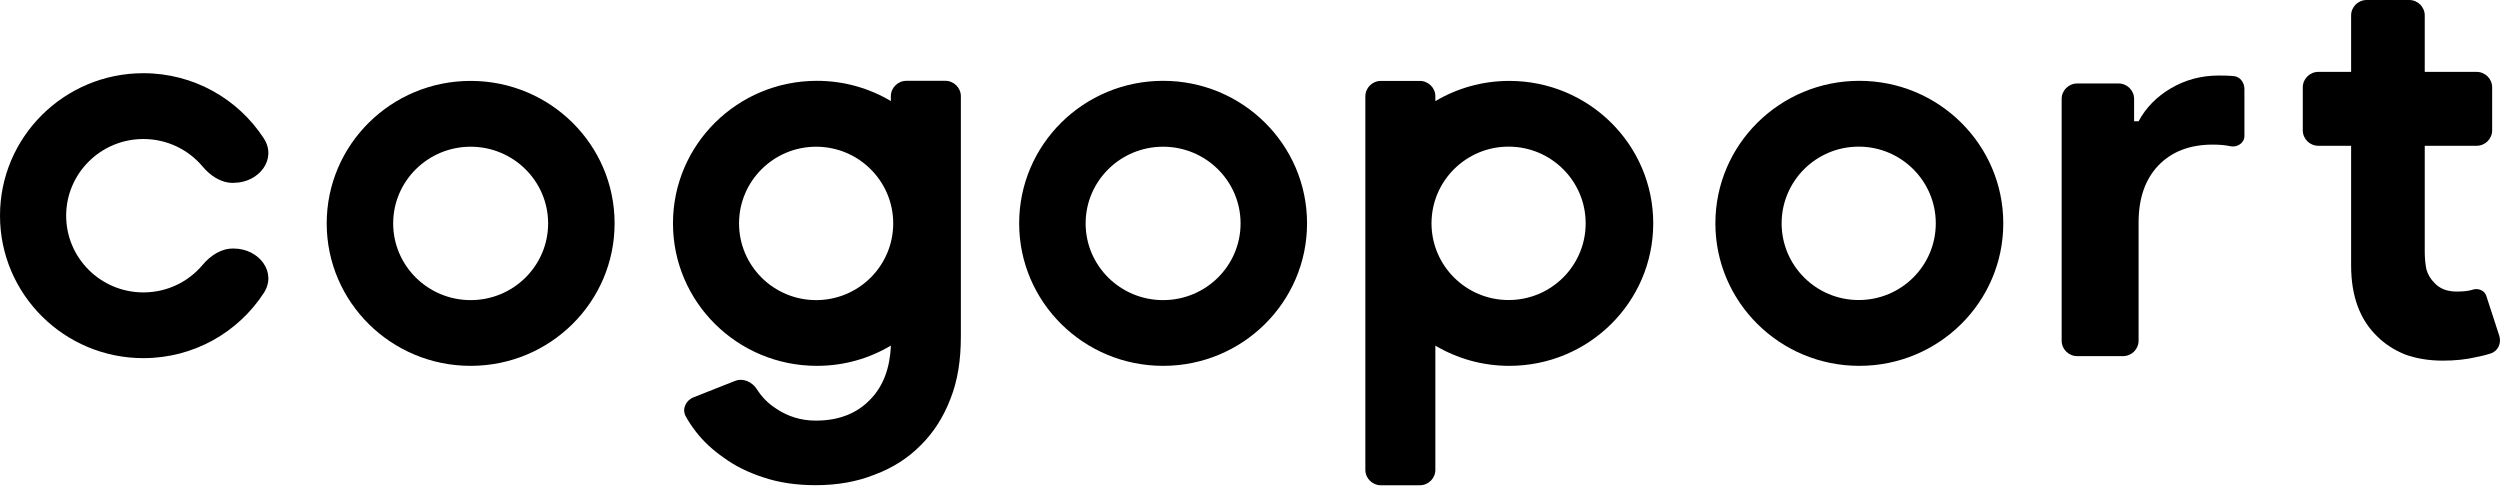
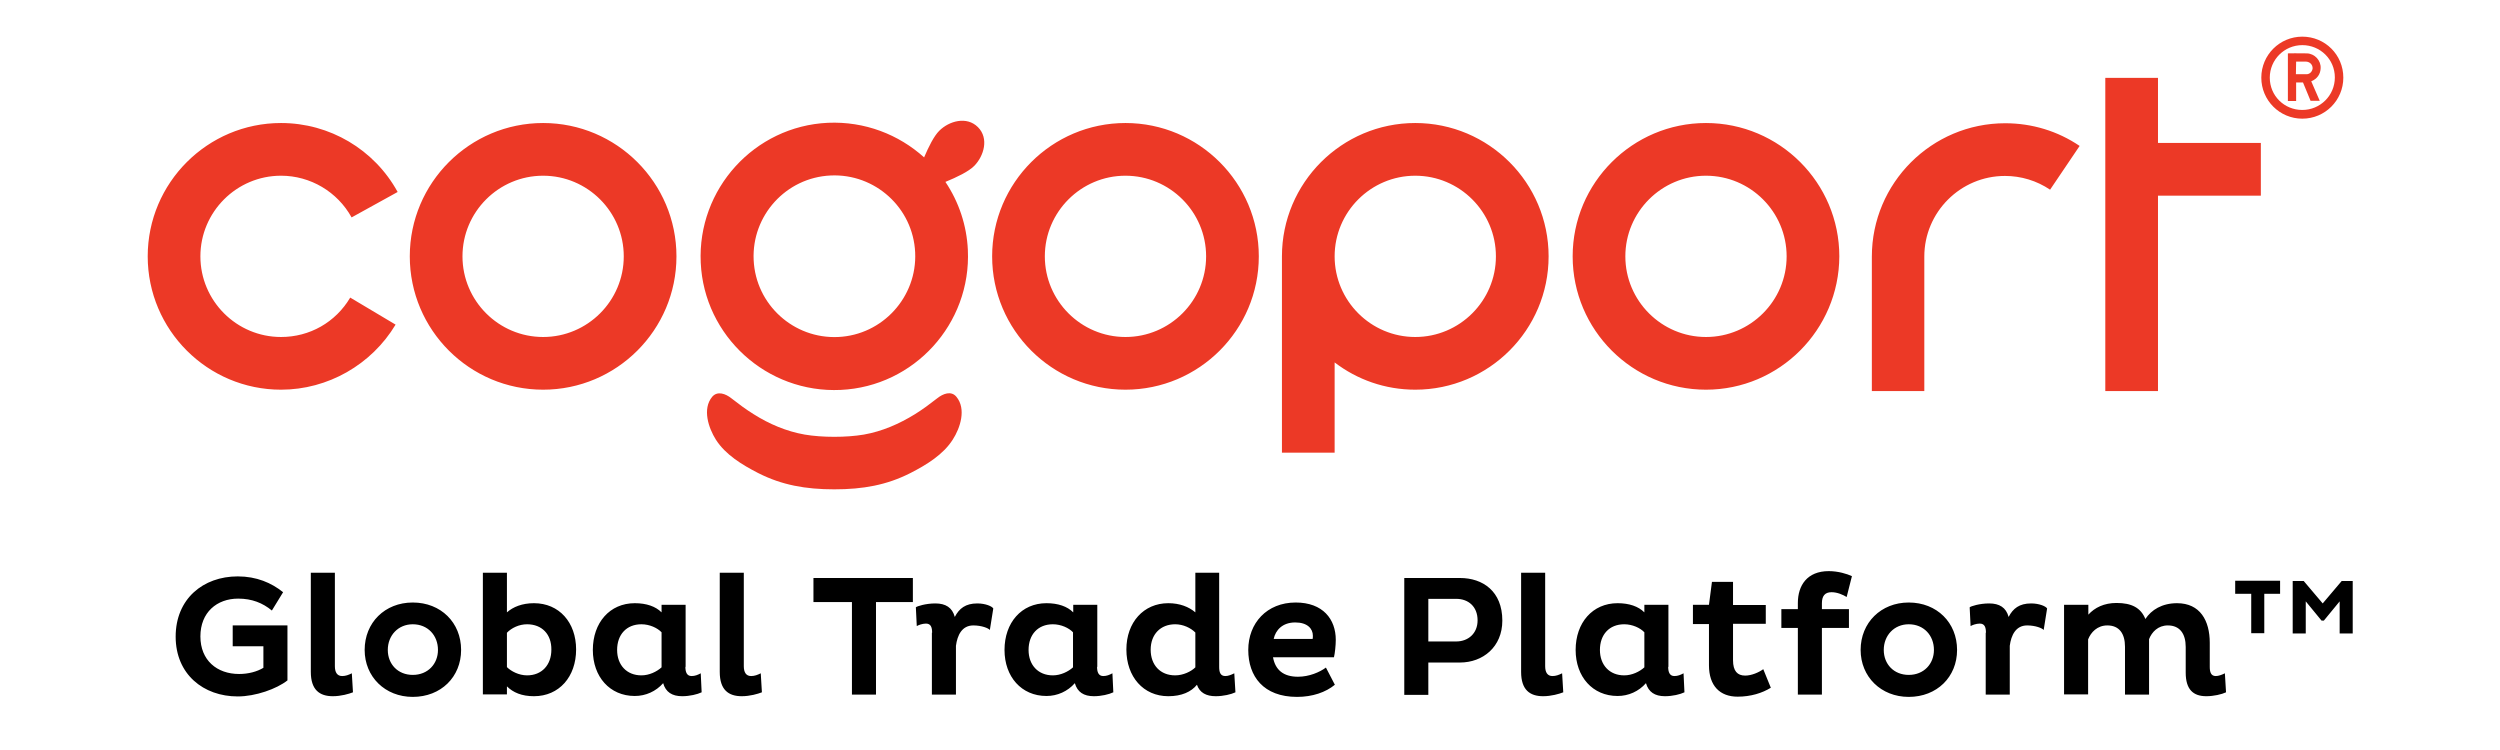
- <svg xmlns="http://www.w3.org/2000/svg" width="407" height="79" viewBox="0 0 407 79" fill="none">
-   <path d="M377.428 23.733H382.762V43.211C382.762 48.226 384.195 52.088 387.06 54.811C388.275 56.014 389.772 56.989 391.55 57.711C393.379 58.37 395.426 58.712 397.677 58.712C399.634 58.712 401.399 58.534 402.986 58.167C403.855 58.002 404.7 57.8 405.505 57.534C406.708 57.141 407.271 55.824 406.874 54.634L404.764 48.15C404.457 47.225 403.344 46.833 402.423 47.2C401.809 47.377 400.99 47.466 399.954 47.466C398.368 47.466 397.153 46.984 396.296 46.022C395.682 45.414 395.259 44.692 395.016 43.844C394.837 42.932 394.748 41.969 394.748 40.944V23.733H403.19C404.584 23.733 405.723 22.606 405.723 21.225V14.209C405.723 12.829 404.584 11.702 403.19 11.702H394.748V2.508C394.748 1.127 393.609 0 392.215 0H385.295C383.9 0 382.762 1.127 382.762 2.508V11.702H377.428C376.034 11.702 374.895 12.829 374.895 14.209V21.225C374.895 22.618 376.034 23.733 377.428 23.733Z" fill="black" />
-   <path d="M38.055 29.761C42.148 29.761 45.154 25.911 42.941 22.517C38.784 16.134 31.557 11.917 23.345 11.917C10.451 11.917 0 22.302 0 35.105C0 47.909 10.451 58.306 23.345 58.306C31.557 58.306 38.784 54.089 42.941 47.706C45.154 44.312 42.148 40.462 38.055 40.462H37.914C35.957 40.462 34.23 41.64 32.977 43.135C30.674 45.87 27.208 47.605 23.345 47.605C16.399 47.605 10.771 42.008 10.771 35.118C10.771 28.229 16.399 22.631 23.345 22.631C27.208 22.631 30.674 24.366 32.977 27.102C34.23 28.596 35.957 29.774 37.914 29.774H38.055V29.761Z" fill="black" />
-   <path fill-rule="evenodd" clip-rule="evenodd" d="M189.354 59.56C202.299 59.56 212.788 49.175 212.788 36.359C212.788 23.543 202.299 13.158 189.354 13.158C176.409 13.158 165.919 23.543 165.919 36.359C165.919 49.175 176.409 59.56 189.354 59.56ZM189.354 48.859C196.325 48.859 201.966 43.261 201.966 36.372C201.966 29.482 196.312 23.885 189.354 23.885C182.382 23.885 176.741 29.482 176.741 36.372C176.741 43.261 182.382 48.859 189.354 48.859Z" fill="black" />
-   <path d="M348.161 19.744H347.432V16.096C347.432 14.716 346.293 13.589 344.899 13.589H338.171C336.776 13.589 335.638 14.716 335.638 16.096V55.47C335.638 56.85 336.776 57.977 338.171 57.977H345.628C347.022 57.977 348.161 56.85 348.161 55.47V36.233C348.161 32.307 349.223 29.229 351.333 26.988C353.508 24.695 356.475 23.543 360.223 23.543C361.375 23.543 362.347 23.631 363.127 23.809C364.214 24.037 365.391 23.277 365.391 22.163V14.501C365.391 13.449 364.713 12.5 363.664 12.386C363.063 12.322 362.244 12.297 361.208 12.297C358.369 12.297 355.759 12.993 353.405 14.387C351.116 15.729 349.363 17.515 348.161 19.744Z" fill="black" />
-   <path fill-rule="evenodd" clip-rule="evenodd" d="M326.134 36.359C326.134 49.175 315.645 59.56 302.7 59.56C289.754 59.56 279.265 49.175 279.265 36.359C279.265 23.543 289.754 13.158 302.7 13.158C315.645 13.158 326.134 23.555 326.134 36.359ZM315.146 36.359C315.146 43.261 309.53 48.846 302.597 48.846C295.664 48.846 290.049 43.248 290.049 36.359C290.049 29.47 295.664 23.872 302.597 23.872C309.517 23.872 315.146 29.47 315.146 36.359Z" fill="black" />
-   <path fill-rule="evenodd" clip-rule="evenodd" d="M76.621 59.56C89.566 59.56 100.056 49.176 100.056 36.359C100.056 23.543 89.566 13.171 76.621 13.171C63.676 13.171 53.187 23.556 53.187 36.372C53.187 49.188 63.689 59.56 76.621 59.56ZM76.621 48.859C83.593 48.859 89.234 43.261 89.234 36.372C89.234 29.483 83.58 23.885 76.621 23.885C69.663 23.885 64.009 29.483 64.009 36.372C64.009 43.261 69.663 48.859 76.621 48.859Z" fill="black" />
-   <path fill-rule="evenodd" clip-rule="evenodd" d="M269.147 36.359C269.147 49.176 258.658 59.56 245.713 59.56C241.313 59.56 237.194 58.357 233.676 56.268V76.493C233.676 77.873 232.538 79 231.144 79H224.812C223.417 79 222.279 77.873 222.279 76.493V15.679C222.279 14.298 223.417 13.171 224.812 13.171H231.144C232.538 13.171 233.676 14.298 233.676 15.679V16.464C237.194 14.374 241.313 13.171 245.713 13.171C258.658 13.171 269.147 23.556 269.147 36.359ZM258.147 36.359C258.147 43.261 252.531 48.846 245.598 48.846C238.665 48.846 233.05 43.249 233.05 36.359C233.05 29.47 238.665 23.872 245.598 23.872C252.531 23.872 258.147 29.47 258.147 36.359Z" fill="black" />
-   <path fill-rule="evenodd" clip-rule="evenodd" d="M132.994 59.56C137.407 59.56 141.526 58.357 145.044 56.255C144.877 59.94 143.79 62.84 141.769 64.942C139.569 67.298 136.588 68.476 132.802 68.476C130.423 68.476 128.261 67.817 126.304 66.487C125.05 65.677 124.027 64.638 123.234 63.385C122.466 62.182 120.995 61.485 119.652 62.017L112.898 64.689C111.645 65.183 110.992 66.589 111.632 67.766C112.092 68.615 112.655 69.451 113.308 70.299C114.523 71.87 116.058 73.288 117.887 74.555C119.716 75.884 121.852 76.936 124.296 77.721C126.803 78.569 129.63 78.987 132.802 78.987C136.345 78.987 139.543 78.417 142.408 77.265C145.338 76.176 147.832 74.58 149.917 72.465C151.989 70.413 153.614 67.88 154.765 64.854C155.929 61.89 156.428 58.547 156.428 54.798V15.666C156.428 14.285 155.29 13.158 153.895 13.158H147.563C146.169 13.158 145.031 14.285 145.031 15.666V16.362V16.451C141.513 14.361 137.394 13.158 132.994 13.158C120.049 13.158 109.56 23.543 109.56 36.359C109.56 49.175 120.049 59.56 132.994 59.56ZM132.866 48.859C139.799 48.859 145.415 43.261 145.415 36.372C145.415 29.482 139.799 23.885 132.866 23.885C125.933 23.885 120.317 29.482 120.317 36.372C120.317 43.261 125.933 48.859 132.866 48.859Z" fill="black" />
+ <svg xmlns="http://www.w3.org/2000/svg" width="120" height="36" viewBox="0 0 862 282" fill="none">
+   <path d="M684.628 147.038h-19.812V96.475c0-27.65 22.482-50.133 50.133-50.133 10.078 0 19.726 2.93 27.995 8.528l-11.112 16.453a30.292 30.292 0 0 0-16.969-5.169c-16.711 0-30.321 13.61-30.321 30.321v50.563h.086ZM66.671 146.521c-27.65 0-50.132-22.482-50.132-50.132S39.02 46.256 66.67 46.256c18.261 0 35.059 9.906 43.845 25.928l-17.314 9.561c-5.34-9.647-15.505-15.677-26.53-15.677-16.712 0-30.322 13.61-30.322 30.32 0 16.712 13.61 30.322 30.321 30.322 10.767 0 20.501-5.513 26.014-14.816l17.055 10.164c-9.044 15.074-25.497 24.463-43.069 24.463ZM165.214 146.521c-27.651 0-50.133-22.482-50.133-50.132s22.482-50.133 50.133-50.133c27.65 0 50.132 22.483 50.132 50.133 0 27.65-22.482 50.132-50.132 50.132Zm0-80.453c-16.711 0-30.321 13.61-30.321 30.32 0 16.712 13.61 30.322 30.321 30.322 16.71 0 30.32-13.61 30.32-30.321 0-16.711-13.61-30.32-30.32-30.32ZM384.177 146.521c-27.65 0-50.132-22.482-50.132-50.132s22.482-50.133 50.132-50.133c27.651 0 50.133 22.483 50.133 50.133 0 27.65-22.482 50.132-50.133 50.132Zm0-80.453c-16.71 0-30.32 13.61-30.32 30.32 0 16.712 13.61 30.322 30.32 30.322 16.711 0 30.321-13.61 30.321-30.321 0-16.711-13.61-30.32-30.321-30.32ZM602.452 146.521c-27.65 0-50.132-22.482-50.132-50.132s22.482-50.133 50.132-50.133c27.651 0 50.133 22.483 50.133 50.133-.086 27.65-22.569 50.132-50.133 50.132Zm0-80.453c-16.711 0-30.321 13.61-30.321 30.32 0 16.712 13.61 30.322 30.321 30.322 16.711 0 30.321-13.61 30.321-30.321 0-16.711-13.61-30.32-30.321-30.32ZM493.142 46.256c-27.65 0-50.132 22.483-50.132 50.133v73.821h19.812v-33.939c8.441 6.46 18.95 10.25 30.32 10.25 27.651 0 50.133-22.482 50.133-50.132s-22.482-50.133-50.133-50.133Zm0 80.454c-16.71 0-30.32-13.61-30.32-30.321 0-16.711 13.61-30.32 30.32-30.32 16.711 0 30.321 13.609 30.321 30.32s-13.61 30.321-30.321 30.321ZM811.079 53.75h-38.676V29.287h-19.812v117.751h19.812V73.562h38.676V53.75ZM328.704 47.807c-4.22-4.221-10.853-2.326-14.557 1.378-1.981 1.981-3.962 5.944-5.685 9.992-9.562-8.614-22.31-13.61-36.178-13.007-27.651 1.292-49.099 24.894-47.807 52.63 1.292 27.651 24.894 49.1 52.63 47.808 27.651-1.293 49.099-24.894 47.807-52.631a49.988 49.988 0 0 0-8.441-25.583c4.393-1.809 8.7-3.876 10.853-6.03 3.618-3.704 5.599-10.336 1.378-14.557ZM276.16 126.71c-16.711.775-31.01-12.146-31.785-28.943-.775-16.71 12.145-31.01 28.942-31.785 16.711-.775 31.01 12.145 31.785 28.942.776 16.711-12.231 31.01-28.942 31.786ZM320.607 149.192c-1.981-2.412-5.082-1.12-7.149.517-2.757 2.153-5.513 4.22-8.442 6.029-5.857 3.618-12.318 6.461-19.209 7.667-6.546 1.119-15.677 1.119-22.223 0-6.891-1.206-13.352-3.963-19.209-7.667-2.929-1.809-5.685-3.876-8.442-6.029-2.067-1.637-5.168-2.843-7.149-.517-3.79 4.565-1.378 11.715 1.378 16.108 3.618 5.685 9.906 9.475 15.763 12.49.086.086.259.086.345.172 8.7 4.393 17.572 6.03 28.426 6.03 10.853 0 19.725-1.637 28.425-6.03.086-.086.259-.086.345-.172 5.857-3.015 12.145-6.805 15.763-12.49 2.843-4.393 5.168-11.543 1.378-16.108ZM821.158 20.07s4.823-.086 7.235 0c2.929.086 5.341 2.67 5.168 5.6-.086 2.239-1.292 3.962-3.531 4.91 1.033 2.411 3.187 7.32 3.187 7.32h-3.446l-2.842-6.89h-2.584v6.977h-3.101V20.07h-.086Zm3.101 7.839h4.134c1.206-.086 2.068-1.12 2.154-2.24 0-1.378-1.034-2.412-2.412-2.498h-3.79l-.086 4.738Z" fill="#EC3926" />
+   <path d="M842.089 29.2c0 8.529-6.891 15.42-15.419 15.42-8.527 0-15.418-6.891-15.418-15.42 0-8.527 6.891-15.418 15.418-15.418 8.528 0 15.419 6.805 15.419 15.419ZM826.67 16.97c-6.718 0-12.231 5.426-12.231 12.23 0 6.806 5.427 12.146 12.231 12.146 6.719 0 12.232-5.426 12.232-12.231s-5.513-12.146-12.232-12.146Z" fill="#EC3926" />
+   <path d="M69.083 235.244v20.587c-4.049 3.187-11.973 6.03-18.692 6.03-12.92 0-23.343-8.356-23.343-22.482 0-14.213 10.336-22.655 23.343-22.655 7.063 0 12.662 2.412 17.055 5.944l-4.22 6.891c-3.446-2.843-7.494-4.479-12.663-4.479-8.01 0-14.213 5.168-14.213 14.212 0 8.959 6.202 14.127 14.558 14.127 3.445 0 6.719-.861 9.13-2.326v-8.097H48.496v-7.838h20.587v.086ZM86.914 215.346v35.145c0 2.325.861 3.703 2.756 3.703 1.292 0 2.412-.43 3.618-1.033l.43 7.149c-1.55.603-4.479 1.465-7.58 1.465-4.996 0-8.269-2.412-8.269-9.131v-37.298h9.045ZM116.201 226.544c10.595 0 18.175 7.58 18.175 17.831 0 10.164-7.58 17.658-18.175 17.658-10.423 0-18.09-7.58-18.09-17.658 0-10.251 7.581-17.831 18.09-17.831Zm0 27.22c5.685 0 9.475-4.135 9.475-9.389 0-5.427-3.79-9.648-9.475-9.648-5.513 0-9.389 4.221-9.389 9.648 0 5.34 3.79 9.389 9.389 9.389ZM161.768 261.775c-4.565 0-7.839-1.379-10.164-3.704v3.015h-9.045v-45.74h9.045v14.902c2.325-2.067 5.771-3.446 10.164-3.446 9.475 0 15.849 7.236 15.849 17.4 0 10.251-6.374 17.573-15.849 17.573Zm-2.584-27.048c-3.015 0-5.858 1.378-7.58 3.187v12.921c1.55 1.551 4.479 3.101 7.58 3.101 5.513 0 9.13-3.876 9.13-9.647.087-5.772-3.531-9.562-9.13-9.562ZM218.705 250.749c0 1.895.517 3.445 2.326 3.445 1.292 0 2.326-.43 3.446-1.033l.344 7.149c-1.636.776-4.479 1.465-7.322 1.465-3.79 0-6.201-1.551-7.149-4.91a14.088 14.088 0 0 1-10.681 4.824c-9.389 0-15.763-7.236-15.763-17.314 0-10.251 6.374-17.573 15.763-17.573 4.393 0 7.838 1.206 10.078 3.446v-2.843h9.045v23.344h-.087Zm-8.958-13.007c-1.55-1.637-4.479-3.015-7.58-3.015-5.599 0-9.131 3.876-9.131 9.648 0 5.685 3.618 9.561 9.131 9.561 2.929 0 5.771-1.378 7.58-3.015v-13.179ZM240.671 215.346v35.145c0 2.325.861 3.703 2.756 3.703 1.292 0 2.412-.43 3.618-1.033l.431 7.149c-1.551.603-4.48 1.465-7.58 1.465-4.997 0-8.27-2.412-8.27-9.131v-37.298h9.045ZM290.373 226.372v34.8h-9.045v-34.8h-14.471v-9.045h37.384v9.045h-13.868ZM311.477 237.914c0-1.981-.431-3.445-2.326-3.445-1.378 0-2.929.603-3.446.947l-.344-7.063c.43-.431 3.79-1.464 7.321-1.464 3.877 0 6.375 1.55 7.322 5.082 1.637-3.187 4.049-5.082 8.442-5.082 3.187 0 5.599 1.119 6.029 1.895l-1.292 8.097c-.516-.689-3.101-1.723-6.202-1.723-4.306 0-6.029 3.704-6.546 7.666v18.348h-9.045v-23.258h.087ZM373.496 250.749c0 1.895.517 3.445 2.326 3.445 1.292 0 2.326-.43 3.445-1.033l.345 7.149c-1.637.776-4.479 1.465-7.322 1.465-3.79 0-6.202-1.551-7.149-4.91a14.088 14.088 0 0 1-10.681 4.824c-9.389 0-15.764-7.236-15.764-17.314 0-10.251 6.375-17.573 15.764-17.573 4.393 0 7.838 1.206 10.078 3.446v-2.843h9.044v23.344h-.086Zm-9.044-13.007c-1.551-1.637-4.48-3.015-7.58-3.015-5.599 0-9.131 3.876-9.131 9.648 0 5.685 3.618 9.561 9.131 9.561 2.928 0 5.771-1.378 7.58-3.015v-13.179ZM419.408 215.346v35.403c0 1.981.431 3.445 2.326 3.445 1.033 0 2.153-.43 3.359-1.033l.431 7.149c-1.637.776-4.566 1.465-7.408 1.465-3.532 0-6.03-1.292-7.063-4.307-2.154 2.67-5.772 4.307-10.768 4.307-9.389 0-15.763-7.322-15.763-17.573 0-10.164 6.46-17.4 15.763-17.4 4.307 0 7.753 1.379 10.165 3.446v-14.902h8.958Zm-16.539 38.59c3.015 0 6.03-1.464 7.581-3.015v-13.093c-1.723-1.723-4.566-3.101-7.581-3.101-5.512 0-9.216 3.79-9.216 9.562 0 5.771 3.617 9.647 9.216 9.647ZM462.908 257.468c-3.446 2.842-8.442 4.565-14.213 4.565-12.662 0-18.347-7.752-18.347-17.658 0-10.078 6.977-17.831 17.83-17.831 10.251 0 15.074 6.288 15.074 14.041 0 2.067-.344 5.254-.689 6.546H439.65c.862 4.738 3.877 7.322 9.39 7.322 4.22 0 8.183-1.723 10.508-3.446l3.36 6.461Zm-8.269-18.434c0-2.67-2.068-4.996-6.633-4.996-4.824 0-7.408 2.929-8.097 6.202h14.643c.087-.345.087-.861.087-1.206ZM489.008 217.327h20.931c8.614 0 15.936 4.996 15.936 16.022 0 9.906-7.322 15.763-15.936 15.763h-11.887v12.146h-9.044v-43.931Zm9.044 7.839v16.022h10.509c4.479 0 8.011-3.015 8.011-7.925 0-5.255-3.532-8.097-8.011-8.097h-10.509ZM541.983 215.346v35.145c0 2.325.861 3.703 2.756 3.703 1.293 0 2.412-.43 3.618-1.033l.431 7.149c-1.551.603-4.479 1.465-7.58 1.465-4.996 0-8.27-2.412-8.27-9.131v-37.298h9.045ZM588.239 250.749c0 1.895.517 3.445 2.326 3.445 1.292 0 2.326-.43 3.446-1.033l.344 7.149c-1.637.776-4.479 1.465-7.322 1.465-3.79 0-6.202-1.551-7.149-4.91a14.088 14.088 0 0 1-10.681 4.824c-9.389 0-15.764-7.236-15.764-17.314 0-10.251 6.375-17.573 15.764-17.573 4.393 0 7.838 1.206 10.078 3.446v-2.843h9.044v23.344h-.086Zm-8.958-13.007c-1.551-1.637-4.479-3.015-7.58-3.015-5.599 0-9.131 3.876-9.131 9.648 0 5.685 3.618 9.561 9.131 9.561 2.928 0 5.771-1.378 7.58-3.015v-13.179ZM612.617 218.878v8.614h12.317v7.063h-12.317v13.696c0 4.048 1.636 5.771 4.565 5.771 2.412 0 5.168-1.206 6.805-2.412l2.842 6.978c-3.187 1.981-7.494 3.359-12.49 3.359-6.632 0-10.767-4.049-10.767-11.801v-15.505h-6.03v-7.236h6.03l1.12-8.613h7.925v.086ZM630.792 229.042h6.202v-2.326c0-6.546 3.445-11.973 11.628-11.973 3.532 0 6.891 1.034 8.7 1.895l-1.981 7.839c-1.378-.862-3.532-1.809-5.685-1.809-2.584 0-3.618 1.55-3.618 4.134v2.24h10.164v7.063h-10.164v25.067h-9.044v-25.067h-6.202v-7.063ZM678.685 226.544c10.595 0 18.175 7.58 18.175 17.831 0 10.164-7.58 17.658-18.175 17.658-10.423 0-18.089-7.58-18.089-17.658 0-10.251 7.666-17.831 18.089-17.831Zm0 27.22c5.685 0 9.475-4.135 9.475-9.389 0-5.427-3.79-9.648-9.475-9.648-5.513 0-9.39 4.221-9.39 9.648 0 5.34 3.791 9.389 9.39 9.389ZM707.713 237.914c0-1.981-.43-3.445-2.325-3.445-1.379 0-2.929.603-3.446.947l-.345-7.063c.431-.431 3.791-1.464 7.322-1.464 3.876 0 6.374 1.55 7.322 5.082 1.637-3.187 4.048-5.082 8.441-5.082 3.188 0 5.599 1.119 6.03 1.895l-1.292 8.097c-.517-.689-3.101-1.723-6.202-1.723-4.307 0-6.03 3.704-6.546 7.666v18.348h-9.045v-23.258h.086ZM746.217 227.405v3.704c2.412-2.67 5.944-4.393 10.595-4.393 5.685 0 9.131 1.809 10.854 6.03 2.239-3.446 6.288-5.944 11.887-5.944 8.7 0 12.317 6.547 12.317 14.902v9.045c0 1.895.431 3.445 2.24 3.445 1.034 0 2.24-.43 3.446-1.033l.43 7.149c-1.636.776-4.651 1.465-7.408 1.465-4.996 0-7.752-2.584-7.752-8.873v-9.647c0-4.996-2.24-8.097-6.719-8.097-3.704 0-6.03 2.498-7.063 5.168v20.846h-9.045v-18.003c0-4.91-2.153-8.011-6.632-8.011-3.79 0-6.202 2.584-7.236 5.254v20.674h-9.045v-33.681h9.131ZM812.371 223.271v14.816h-4.909v-14.816h-6.03v-4.91h16.883v4.91h-5.944Zm28.34 2.842-5.944 7.236h-.861l-5.943-7.236v12.06h-4.91v-19.726h4.134l7.15 8.442 7.149-8.442h4.135v19.726h-4.91v-12.06Z" fill="#000" />
</svg>
